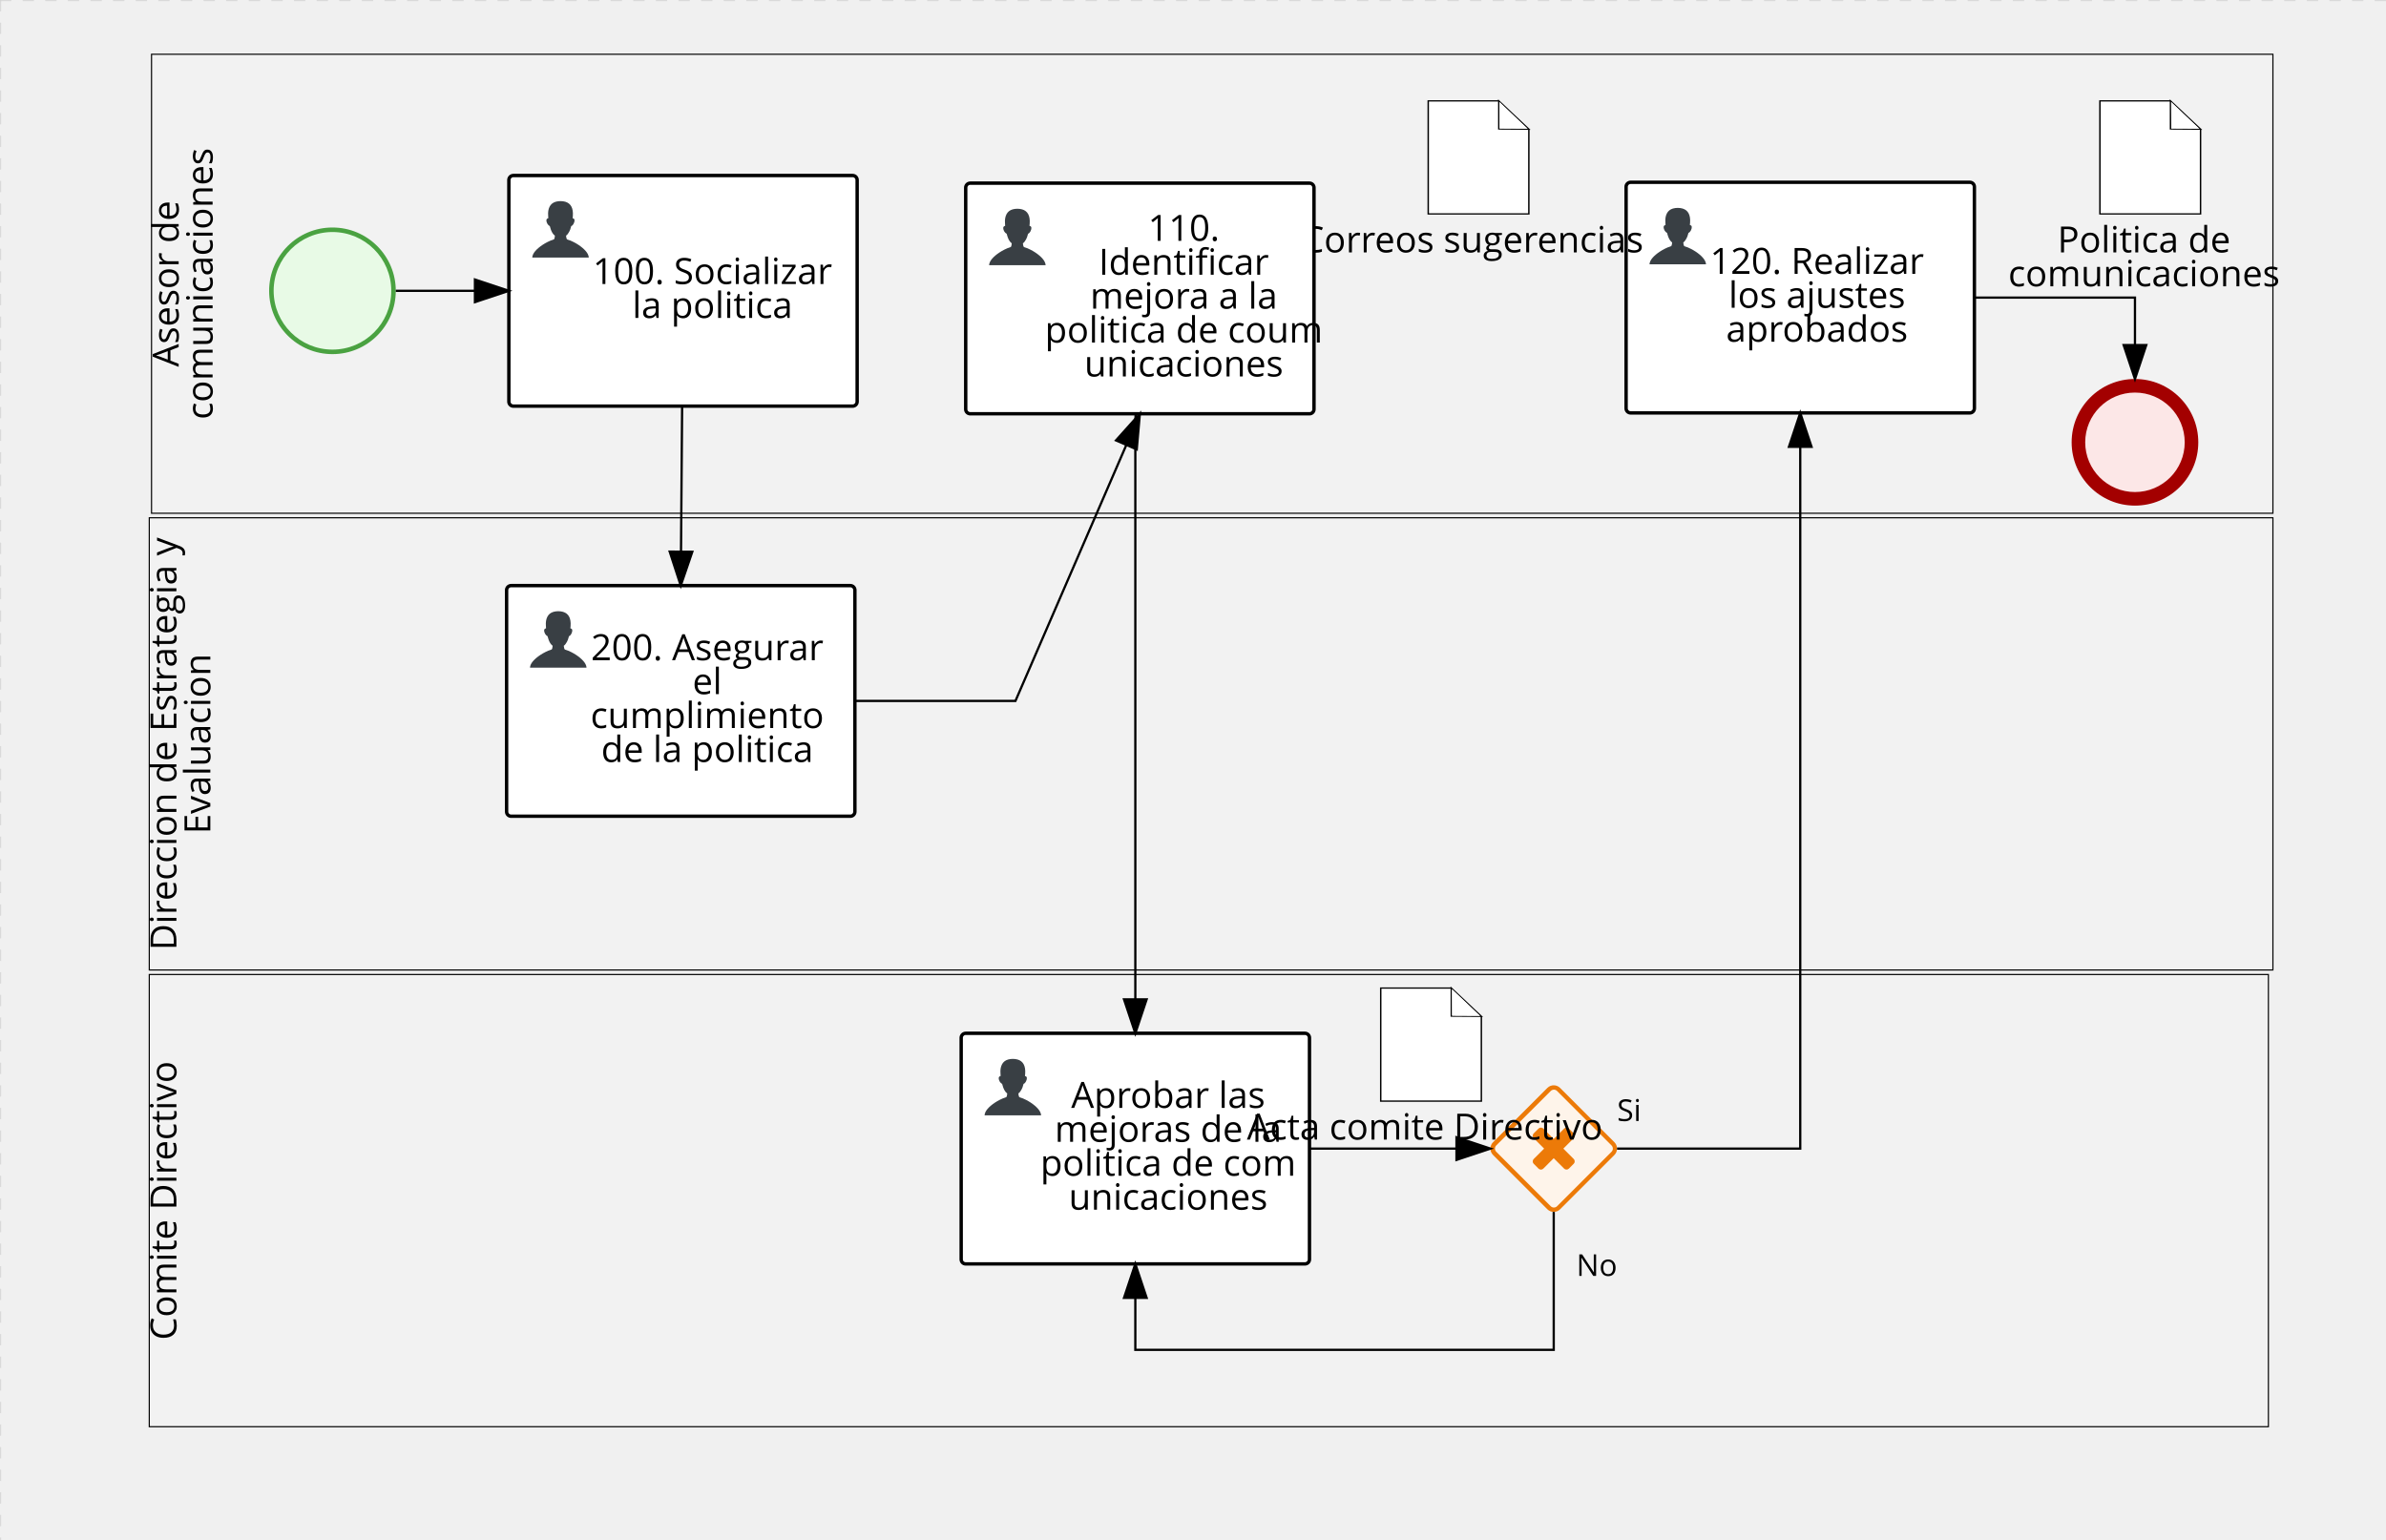
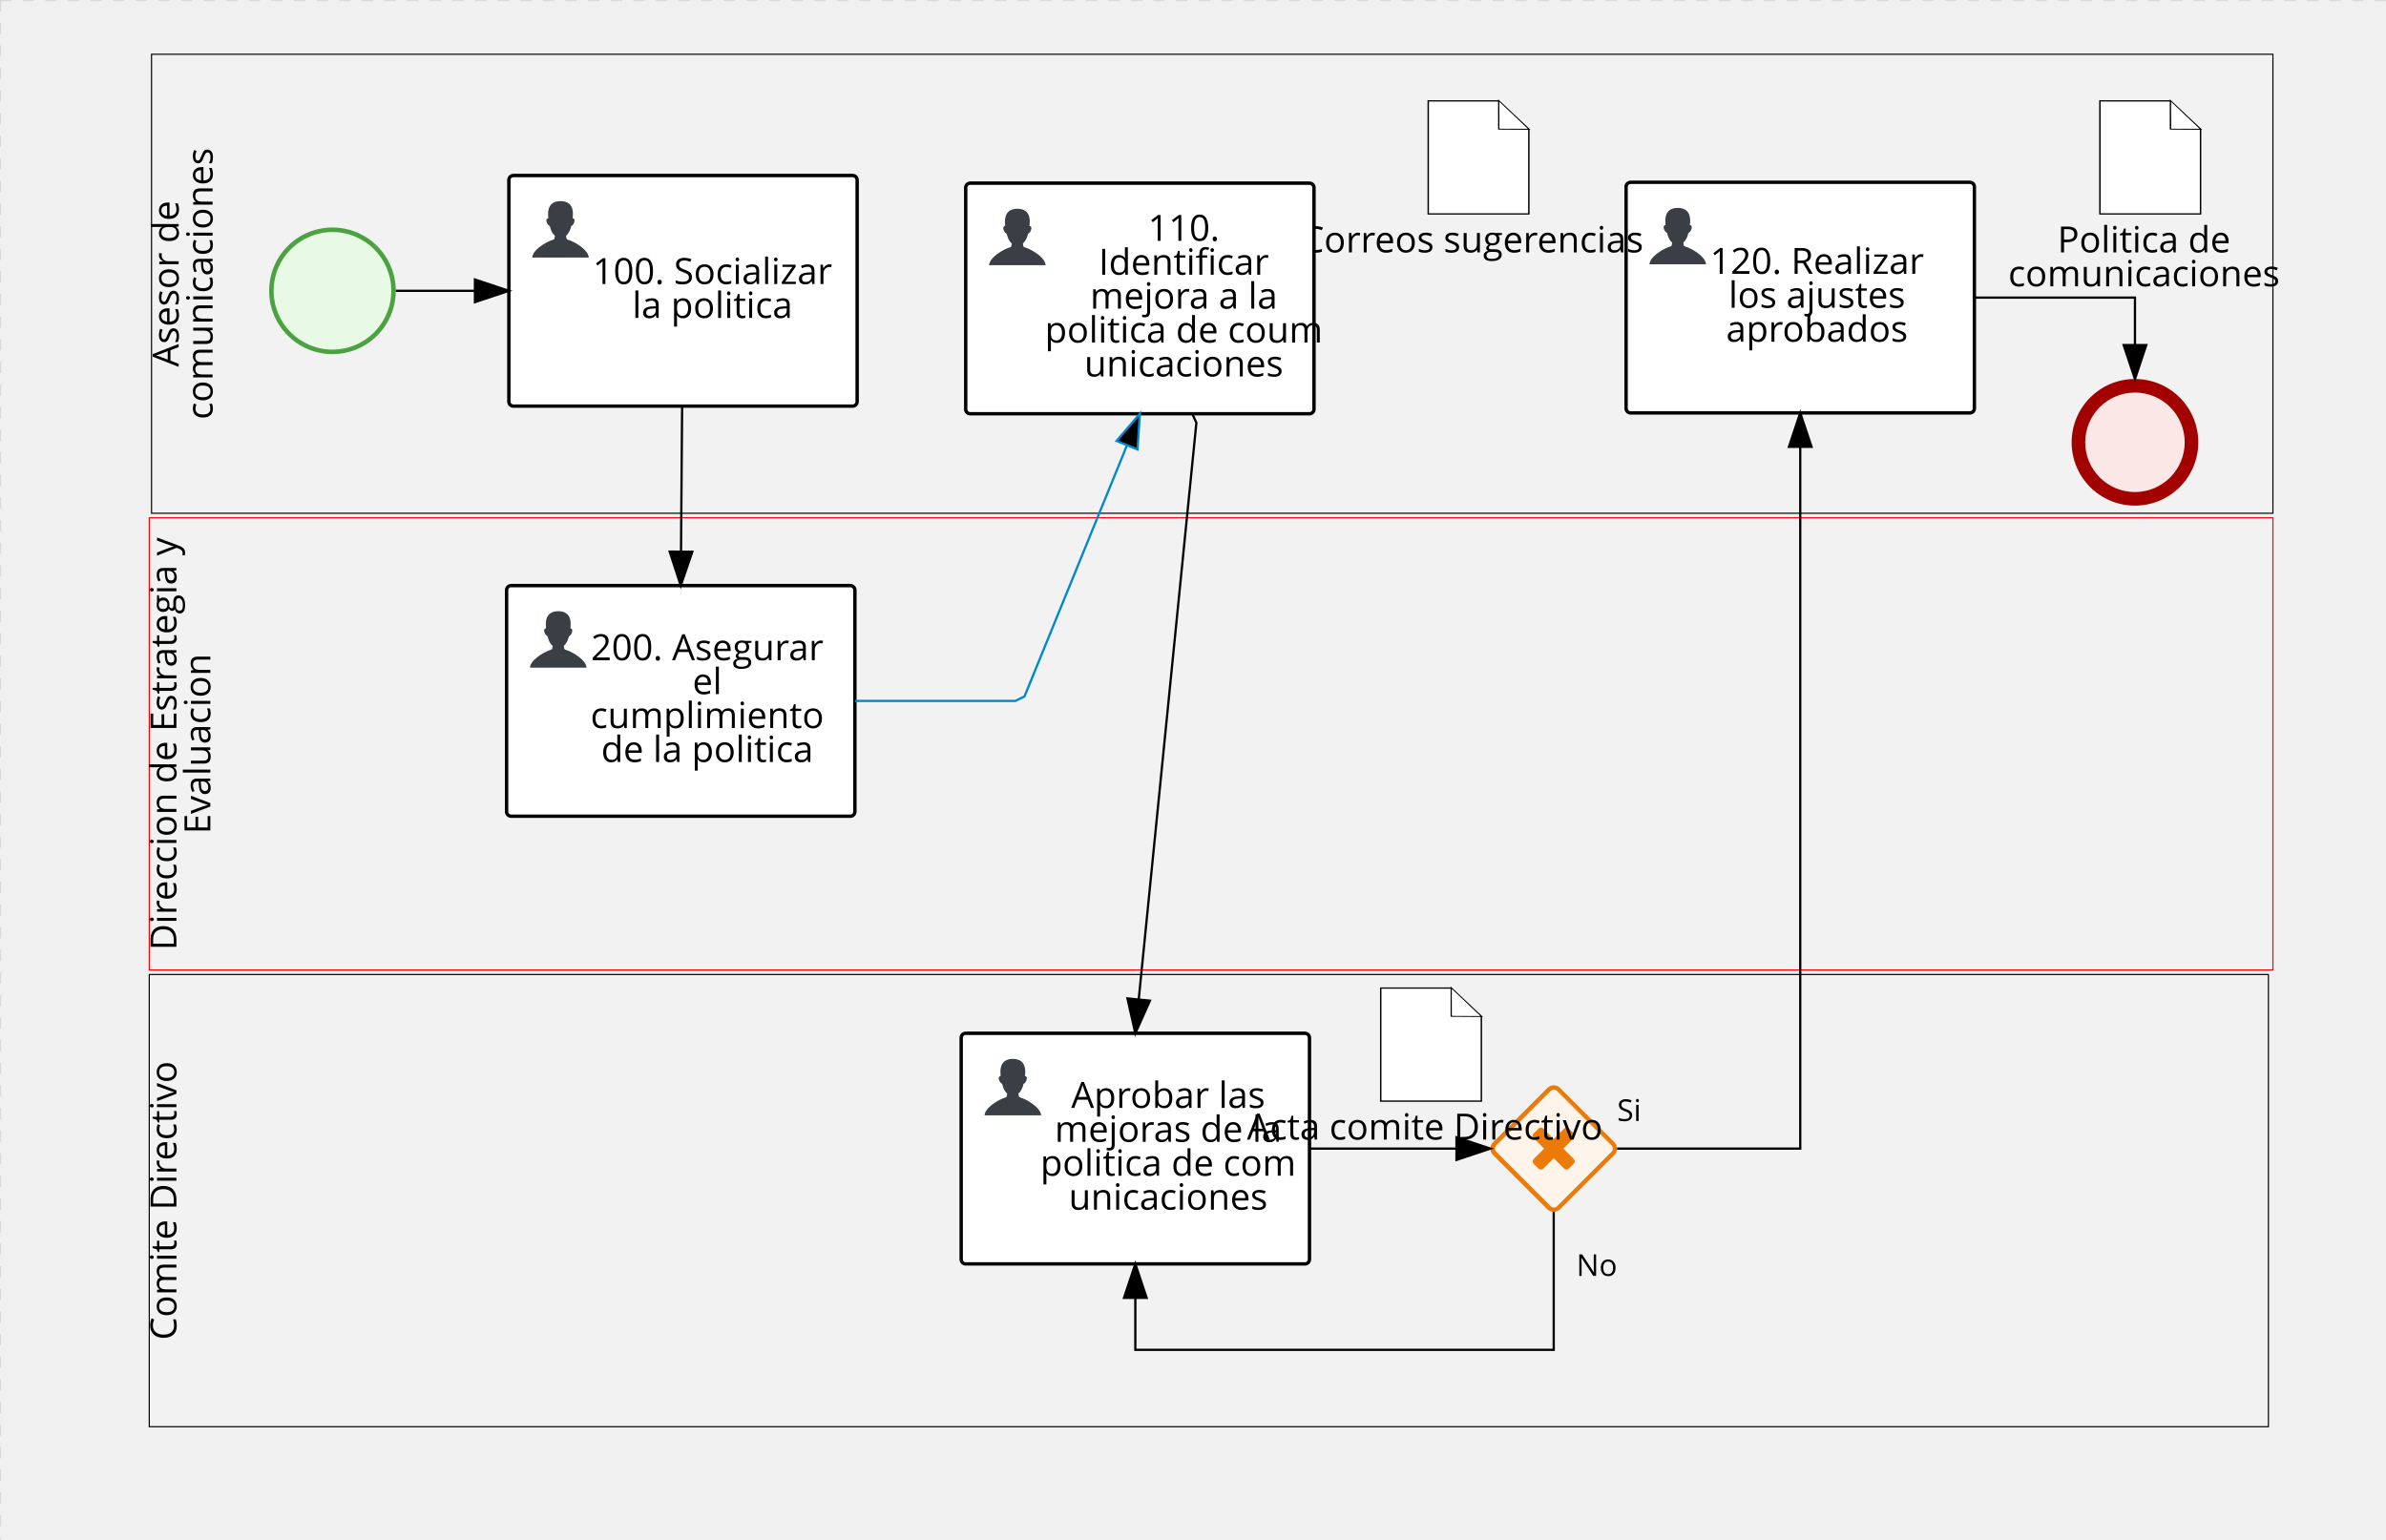
<svg xmlns="http://www.w3.org/2000/svg" version="1.1" width="1055" height="681" viewBox="0 0 1055 681">
  <defs />
  <g transform="matrix(1,0,0,1,0,0)">
    <g>
      <g>
        <g>
          <path fill="none" stroke="#d3d3d3" paint-order="fill stroke markers" d=" M 0 0 L 1200 0" stroke-miterlimit="10" stroke-opacity="0.8" stroke-dasharray="5" />
        </g>
        <g>
          <path fill="none" stroke="#d3d3d3" paint-order="fill stroke markers" d=" M 0 0 L 0 800" stroke-miterlimit="10" stroke-opacity="0.8" stroke-dasharray="5" />
        </g>
      </g>
      <g id="_052553D7-1069-4E3E-BF4C-2C32FE40EB2A" bpmn2nodeid="_052553D7-1069-4E3E-BF4C-2C32FE40EB2A" transform="matrix(1,0,0,1,66,229)">
        <g>
          <path fill="none" stroke="none" />
        </g>
        <g transform="matrix(1,0,0,1,0,0)">
          <path fill="#f2f2f2" stroke="none" id="_052553D7-1069-4E3E-BF4C-2C32FE40EB2A?shapeType=BACKGROUND" paint-order="stroke fill markers" d=" M 0 0 L 939 0 L 939 200 L 0 200 L 0 0 Z Z" />
        </g>
        <g transform="matrix(1,0,0,1,0,0)">
-           <path fill="none" stroke="rgb(0,0,0)" id="_052553D7-1069-4E3E-BF4C-2C32FE40EB2A?shapeType=BORDER&amp;renderType=STROKE" paint-order="fill stroke markers" d=" M 0 0 L 939 0 L 939 200 L 0 200 L 0 0 Z Z" stroke-miterlimit="10" stroke-width="0.5" stroke-dasharray="" />
+           <path fill="none" stroke="rgb(255,0,0)" id="_052553D7-1069-4E3E-BF4C-2C32FE40EB2A?shapeType=BORDER&amp;renderType=STROKE" paint-order="fill stroke markers" d=" M 0 0 L 939 0 L 939 200 L 0 200 L 0 0 Z Z" stroke-miterlimit="10" stroke-width="0.5" stroke-dasharray="" />
        </g>
        <g transform="matrix(-1.8369701987210297e-16,-1,1,-1.8369701987210297e-16,0,193.3789)">
          <text fill="#000000" stroke="none" font-family="Open Sans" font-size="12pt" font-style="normal" font-weight="normal" text-decoration="normal" x="93.379" y="12" text-anchor="middle" dominant-baseline="alphabetic">Direccion de Estrategia y </text>
          <text fill="#000000" stroke="none" font-family="Open Sans" font-size="12pt" font-style="normal" font-weight="normal" text-decoration="normal" x="93.379" y="27" text-anchor="middle" dominant-baseline="alphabetic">             Evaluacion             </text>
        </g>
        <g id="_7A4D09FB-145F-4D23-B7A2-E2E9EA3070AD" bpmn2nodeid="_7A4D09FB-145F-4D23-B7A2-E2E9EA3070AD" transform="matrix(1,0,0,1,158,30)">
          <g>
            <path fill="none" stroke="none" />
          </g>
          <g transform="matrix(1,0,0,1,0,0)">
            <path fill="#ffffff" stroke="none" id="_7A4D09FB-145F-4D23-B7A2-E2E9EA3070AD?shapeType=BACKGROUND" paint-order="stroke fill markers" d=" M 2 0 L 152 0 L 152 0 A 2 2 0 0 1 154 2 L 154 100 L 154 100 A 2 2 0 0 1 152 102 L 2 102 L 2 102 A 2 2 0 0 1 0 100 L 0 2 L 0 2 A 2 2 0 0 1 2 0 Z" />
          </g>
          <g transform="matrix(1,0,0,1,0,0)">
            <path fill="none" stroke="rgb(0,0,0)" id="_7A4D09FB-145F-4D23-B7A2-E2E9EA3070AD?shapeType=BORDER&amp;renderType=STROKE" paint-order="fill stroke markers" d=" M 2 0 L 152 0 L 152 0 A 2 2 0 0 1 154 2 L 154 100 L 154 100 A 2 2 0 0 1 152 102 L 2 102 L 2 102 A 2 2 0 0 1 0 100 L 0 2 L 0 2 A 2 2 0 0 1 2 0 Z" stroke-miterlimit="10" stroke-width="1.5" stroke-dasharray="" />
          </g>
          <g>
            <g transform="matrix(0.06,0,0,0.06,9.4,9.4)">
              <g transform="matrix(1,0,0,1,0,0)">
                <path fill="#393f44" stroke="none" id="_7A4D09FB-145F-4D23-B7A2-E2E9EA3070AD_task__RvU5__iZSm" paint-order="stroke fill markers" d=" M 0 0 M 16 445.21 C 16 440.869 18.784 431.129 22.001 424.217 C 35.768 394.64 77.283 359.28 129 333.084 C 144.516 325.224 157.347 319.964 167.807 317.174 C 171.932 316.074 175.729 314.414 176.525 313.363 C 178.894 310.234 180.914 302.908 181.727 294.5 L 182.5 286.5 L 178.507 283.455 C 166.303 274.146 154.284 251.678 148.04 226.5 C 145.611 216.707 145.056 215.462 142.984 215.158 C 141.703 214.97 138.083 212.243 134.939 209.099 C 123.233 197.393 116.891 177.376 121.44 166.49 C 123.002 162.751 128.155 159.01 131.75 159.004 C 134.448 159 134.471 158.603 132.914 138.788 C 130.927 113.496 134.279 92.265 143.132 74.076 C 152.232 55.38 167.569 42.882 189.049 36.66 C 210.203 30.532 237.797 30.532 258.951 36.66 C 300.042 48.563 318.958 83.806 314.955 141 C 314.32 150.075 313.624 157.788 313.409 158.14 C 313.194 158.493 314.575 159.073 316.479 159.43 C 328.929 161.766 330.986 177.018 321.496 196.621 C 316.903 206.109 309.357 214.508 304.817 215.185 C 303.023 215.453 302.293 217.146 299.943 226.5 C 296.659 239.567 294.474 245.305 287.948 257.995 C 282.491 268.606 273.035 281.109 268.108 284.229 L 264.871 286.278 L 265.518 292.889 C 266.345 301.33 268.639 309.871 270.877 312.837 C 272.067 314.415 275.002 315.79 280.063 317.139 C 291.069 320.075 303.617 325.274 321 334.102 C 369.815 358.891 410.848 393.758 425.032 422.5 C 429.07 430.682 432 440.232 432 445.21 L 432 448 L 224 448 L 16 448 L 16 445.21 Z" />
              </g>
            </g>
          </g>
          <g transform="matrix(1,0,0,1,4.04,13.68)">
            <g transform="matrix(0.04,0,0,0.04,63.36,69.12)">
              <g transform="matrix(1,0,0,1,0,0)">
                <path fill="none" stroke="none" />
              </g>
              <g transform="matrix(1,0,0,1,0,0)">
                <path fill="none" stroke="none" />
              </g>
            </g>
          </g>
          <g transform="matrix(1,0,0,1,35,21)">
            <text fill="#000000" stroke="none" font-family="Open Sans" font-size="12pt" font-style="normal" font-weight="normal" text-decoration="normal" x="53.707" y="12" text-anchor="middle" dominant-baseline="alphabetic">200. Asegurar </text>
            <text fill="#000000" stroke="none" font-family="Open Sans" font-size="12pt" font-style="normal" font-weight="normal" text-decoration="normal" x="53.707" y="27" text-anchor="middle" dominant-baseline="alphabetic">           el            </text>
            <text fill="#000000" stroke="none" font-family="Open Sans" font-size="12pt" font-style="normal" font-weight="normal" text-decoration="normal" x="53.707" y="42" text-anchor="middle" dominant-baseline="alphabetic">cumplimiento </text>
            <text fill="#000000" stroke="none" font-family="Open Sans" font-size="12pt" font-style="normal" font-weight="normal" text-decoration="normal" x="53.707" y="57" text-anchor="middle" dominant-baseline="alphabetic"> de la politica  </text>
          </g>
        </g>
      </g>
      <g transform="matrix(1,0,0,1,66,229)" />
      <g transform="matrix(1,0,0,1,224,259)" />
      <g id="_683E4396-24D7-4638-881C-E2183E5F51CE" bpmn2nodeid="_683E4396-24D7-4638-881C-E2183E5F51CE" transform="matrix(1,0,0,1,67,24)">
        <g>
          <path fill="none" stroke="none" />
        </g>
        <g transform="matrix(1,0,0,1,0,0)">
          <path fill="#f2f2f2" stroke="none" id="_683E4396-24D7-4638-881C-E2183E5F51CE?shapeType=BACKGROUND" paint-order="stroke fill markers" d=" M 0 0 L 938 0 L 938 203 L 0 203 L 0 0 Z Z" />
        </g>
        <g transform="matrix(1,0,0,1,0,0)">
          <path fill="none" stroke="rgb(0,0,0)" id="_683E4396-24D7-4638-881C-E2183E5F51CE?shapeType=BORDER&amp;renderType=STROKE" paint-order="fill stroke markers" d=" M 0 0 L 938 0 L 938 203 L 0 203 L 0 0 Z Z" stroke-miterlimit="10" stroke-width="0.5" stroke-dasharray="" />
        </g>
        <g transform="matrix(-1.8369701987210297e-16,-1,1,-1.8369701987210297e-16,0,161.5625)">
          <text fill="#000000" stroke="none" font-family="Open Sans" font-size="12pt" font-style="normal" font-weight="normal" text-decoration="normal" x="60.062" y="12" text-anchor="middle" dominant-baseline="alphabetic">     Asesor de      </text>
          <text fill="#000000" stroke="none" font-family="Open Sans" font-size="12pt" font-style="normal" font-weight="normal" text-decoration="normal" x="60.062" y="27" text-anchor="middle" dominant-baseline="alphabetic">comunicaciones</text>
        </g>
        <g id="_9BCE6AD8-8F45-4A36-9950-3890EF6B08EC" bpmn2nodeid="_9BCE6AD8-8F45-4A36-9950-3890EF6B08EC" transform="matrix(1,0,0,1,52,76.6207)">
          <g>
            <path fill="none" stroke="none" />
          </g>
          <g transform="matrix(0.125,0,0,0.125,0,0)">
            <g transform="matrix(1,0,0,1,0,0)">
              <path fill="#e8fae6" stroke="none" id="_9BCE6AD8-8F45-4A36-9950-3890EF6B08EC?shapeType=BACKGROUND" paint-order="stroke fill markers" d=" M 0 0 M 444 224 C 444 263.9 434.2 300.8 414.4 334.5 C 394.7 368.2 368 394.9 334.4 414.5 C 300.8 434.1 263.9 444 224 444 C 184.1 444 147.2 434.2 113.5 414.4 C 79.8 394.7 53.1 368 33.5 334.4 C 13.9 300.8 4 263.9 4 224 C 4 184.1 13.8 147.2 33.6 113.5 C 53.4 79.8 80.1 53.1 113.6 33.5 C 147.1 13.9 184.1 4 224 4 C 263.9 4 300.8 13.8 334.5 33.6 C 368.2 53.4 394.9 80.1 414.5 113.6 C 434.1 147.1 444 184.1 444 224 Z" />
            </g>
            <g>
              <g transform="matrix(1,0,0,1,0,0)">
                <g transform="matrix(1,0,0,1,0,0)">
                  <path fill="rgb(74,162,65)" stroke="none" id="_9BCE6AD8-8F45-4A36-9950-3890EF6B08EC?shapeType=BORDER&amp;renderType=FILL" paint-order="stroke fill markers" d=" M 0 0 M 224 0 C 100.3 0 0 100.3 0 224 C 0 347.7 100.3 448 224 448 C 347.7 448 448 347.7 448 224 C 448 100.3 347.7 0 224 0 Z M 0 0 M 224 432 C 109.1 432 16 338.9 16 224 C 16 109.1 109.1 16 224 16 C 338.9 16 432 109.1 432 224 C 432 338.9 338.9 432 224 432 Z" />
                </g>
              </g>
            </g>
          </g>
          <g transform="matrix(1,0,0,1,28,61)" />
        </g>
        <g id="_7D7F32C1-9C47-42F1-9FDC-F3C386D269F0" bpmn2nodeid="_7D7F32C1-9C47-42F1-9FDC-F3C386D269F0" transform="matrix(1,0,0,1,158,53.6207)">
          <g>
            <path fill="none" stroke="none" />
          </g>
          <g transform="matrix(1,0,0,1,0,0)">
            <path fill="#ffffff" stroke="none" id="_7D7F32C1-9C47-42F1-9FDC-F3C386D269F0?shapeType=BACKGROUND" paint-order="stroke fill markers" d=" M 2 0 L 152 0 L 152 0 A 2 2 0 0 1 154 2 L 154 100 L 154 100 A 2 2 0 0 1 152 102 L 2 102 L 2 102 A 2 2 0 0 1 0 100 L 0 2 L 0 2 A 2 2 0 0 1 2 0 Z" />
          </g>
          <g transform="matrix(1,0,0,1,0,0)">
            <path fill="none" stroke="rgb(0,0,0)" id="_7D7F32C1-9C47-42F1-9FDC-F3C386D269F0?shapeType=BORDER&amp;renderType=STROKE" paint-order="fill stroke markers" d=" M 2 0 L 152 0 L 152 0 A 2 2 0 0 1 154 2 L 154 100 L 154 100 A 2 2 0 0 1 152 102 L 2 102 L 2 102 A 2 2 0 0 1 0 100 L 0 2 L 0 2 A 2 2 0 0 1 2 0 Z" stroke-miterlimit="10" stroke-width="1.5" stroke-dasharray="" />
          </g>
          <g>
            <g transform="matrix(0.06,0,0,0.06,9.4,9.4)">
              <g transform="matrix(1,0,0,1,0,0)">
                <path fill="#393f44" stroke="none" id="_7D7F32C1-9C47-42F1-9FDC-F3C386D269F0_task__RvU5__iZSm" paint-order="stroke fill markers" d=" M 0 0 M 16 445.21 C 16 440.869 18.784 431.129 22.001 424.217 C 35.768 394.64 77.283 359.28 129 333.084 C 144.516 325.224 157.347 319.964 167.807 317.174 C 171.932 316.074 175.729 314.414 176.525 313.363 C 178.894 310.234 180.914 302.908 181.727 294.5 L 182.5 286.5 L 178.507 283.455 C 166.303 274.146 154.284 251.678 148.04 226.5 C 145.611 216.707 145.056 215.462 142.984 215.158 C 141.703 214.97 138.083 212.243 134.939 209.099 C 123.233 197.393 116.891 177.376 121.44 166.49 C 123.002 162.751 128.155 159.01 131.75 159.004 C 134.448 159 134.471 158.603 132.914 138.788 C 130.927 113.496 134.279 92.265 143.132 74.076 C 152.232 55.38 167.569 42.882 189.049 36.66 C 210.203 30.532 237.797 30.532 258.951 36.66 C 300.042 48.563 318.958 83.806 314.955 141 C 314.32 150.075 313.624 157.788 313.409 158.14 C 313.194 158.493 314.575 159.073 316.479 159.43 C 328.929 161.766 330.986 177.018 321.496 196.621 C 316.903 206.109 309.357 214.508 304.817 215.185 C 303.023 215.453 302.293 217.146 299.943 226.5 C 296.659 239.567 294.474 245.305 287.948 257.995 C 282.491 268.606 273.035 281.109 268.108 284.229 L 264.871 286.278 L 265.518 292.889 C 266.345 301.33 268.639 309.871 270.877 312.837 C 272.067 314.415 275.002 315.79 280.063 317.139 C 291.069 320.075 303.617 325.274 321 334.102 C 369.815 358.891 410.848 393.758 425.032 422.5 C 429.07 430.682 432 440.232 432 445.21 L 432 448 L 224 448 L 16 448 L 16 445.21 Z" />
              </g>
            </g>
          </g>
          <g transform="matrix(1,0,0,1,4.04,13.68)">
            <g transform="matrix(0.04,0,0,0.04,63.36,69.12)">
              <g transform="matrix(1,0,0,1,0,0)">
                <path fill="none" stroke="none" />
              </g>
              <g transform="matrix(1,0,0,1,0,0)">
                <path fill="none" stroke="none" />
              </g>
            </g>
          </g>
          <g transform="matrix(1,0,0,1,35,36)">
            <text fill="#000000" stroke="none" font-family="Open Sans" font-size="12pt" font-style="normal" font-weight="normal" text-decoration="normal" x="55.016" y="12" text-anchor="middle" dominant-baseline="alphabetic">100. Socializar </text>
            <text fill="#000000" stroke="none" font-family="Open Sans" font-size="12pt" font-style="normal" font-weight="normal" text-decoration="normal" x="55.016" y="27" text-anchor="middle" dominant-baseline="alphabetic">    la politica     </text>
          </g>
        </g>
        <g id="_716ACD6B-4B34-4F81-AA9F-79049DC80C13" bpmn2nodeid="_716ACD6B-4B34-4F81-AA9F-79049DC80C13" transform="matrix(1,0,0,1,652,56.6207)">
          <g>
            <path fill="none" stroke="none" />
          </g>
          <g transform="matrix(1,0,0,1,0,0)">
            <path fill="#ffffff" stroke="none" id="_716ACD6B-4B34-4F81-AA9F-79049DC80C13?shapeType=BACKGROUND" paint-order="stroke fill markers" d=" M 2 0 L 152 0 L 152 0 A 2 2 0 0 1 154 2 L 154 100 L 154 100 A 2 2 0 0 1 152 102 L 2 102 L 2 102 A 2 2 0 0 1 0 100 L 0 2 L 0 2 A 2 2 0 0 1 2 0 Z" />
          </g>
          <g transform="matrix(1,0,0,1,0,0)">
            <path fill="none" stroke="rgb(0,0,0)" id="_716ACD6B-4B34-4F81-AA9F-79049DC80C13?shapeType=BORDER&amp;renderType=STROKE" paint-order="fill stroke markers" d=" M 2 0 L 152 0 L 152 0 A 2 2 0 0 1 154 2 L 154 100 L 154 100 A 2 2 0 0 1 152 102 L 2 102 L 2 102 A 2 2 0 0 1 0 100 L 0 2 L 0 2 A 2 2 0 0 1 2 0 Z" stroke-miterlimit="10" stroke-width="1.5" stroke-dasharray="" />
          </g>
          <g>
            <g transform="matrix(0.06,0,0,0.06,9.4,9.4)">
              <g transform="matrix(1,0,0,1,0,0)">
                <path fill="#393f44" stroke="none" id="_716ACD6B-4B34-4F81-AA9F-79049DC80C13_task__RvU5__iZSm" paint-order="stroke fill markers" d=" M 0 0 M 16 445.21 C 16 440.869 18.784 431.129 22.001 424.217 C 35.768 394.64 77.283 359.28 129 333.084 C 144.516 325.224 157.347 319.964 167.807 317.174 C 171.932 316.074 175.729 314.414 176.525 313.363 C 178.894 310.234 180.914 302.908 181.727 294.5 L 182.5 286.5 L 178.507 283.455 C 166.303 274.146 154.284 251.678 148.04 226.5 C 145.611 216.707 145.056 215.462 142.984 215.158 C 141.703 214.97 138.083 212.243 134.939 209.099 C 123.233 197.393 116.891 177.376 121.44 166.49 C 123.002 162.751 128.155 159.01 131.75 159.004 C 134.448 159 134.471 158.603 132.914 138.788 C 130.927 113.496 134.279 92.265 143.132 74.076 C 152.232 55.38 167.569 42.882 189.049 36.66 C 210.203 30.532 237.797 30.532 258.951 36.66 C 300.042 48.563 318.958 83.806 314.955 141 C 314.32 150.075 313.624 157.788 313.409 158.14 C 313.194 158.493 314.575 159.073 316.479 159.43 C 328.929 161.766 330.986 177.018 321.496 196.621 C 316.903 206.109 309.357 214.508 304.817 215.185 C 303.023 215.453 302.293 217.146 299.943 226.5 C 296.659 239.567 294.474 245.305 287.948 257.995 C 282.491 268.606 273.035 281.109 268.108 284.229 L 264.871 286.278 L 265.518 292.889 C 266.345 301.33 268.639 309.871 270.877 312.837 C 272.067 314.415 275.002 315.79 280.063 317.139 C 291.069 320.075 303.617 325.274 321 334.102 C 369.815 358.891 410.848 393.758 425.032 422.5 C 429.07 430.682 432 440.232 432 445.21 L 432 448 L 224 448 L 16 448 L 16 445.21 Z" />
              </g>
            </g>
          </g>
          <g transform="matrix(1,0,0,1,4.04,13.68)">
            <g transform="matrix(0.04,0,0,0.04,63.36,69.12)">
              <g transform="matrix(1,0,0,1,0,0)">
                <path fill="none" stroke="none" />
              </g>
              <g transform="matrix(1,0,0,1,0,0)">
                <path fill="none" stroke="none" />
              </g>
            </g>
          </g>
          <g transform="matrix(1,0,0,1,35,28.5)">
            <text fill="#000000" stroke="none" font-family="Open Sans" font-size="12pt" font-style="normal" font-weight="normal" text-decoration="normal" x="49.395" y="12" text-anchor="middle" dominant-baseline="alphabetic">120. Realizar </text>
            <text fill="#000000" stroke="none" font-family="Open Sans" font-size="12pt" font-style="normal" font-weight="normal" text-decoration="normal" x="49.395" y="27" text-anchor="middle" dominant-baseline="alphabetic">  los ajustes   </text>
            <text fill="#000000" stroke="none" font-family="Open Sans" font-size="12pt" font-style="normal" font-weight="normal" text-decoration="normal" x="49.395" y="42" text-anchor="middle" dominant-baseline="alphabetic">  aprobados  </text>
          </g>
        </g>
        <g id="_64CD727A-D03E-4E92-826F-889B03A87023" bpmn2nodeid="_64CD727A-D03E-4E92-826F-889B03A87023" transform="matrix(1,0,0,1,559,20.6207)">
          <g>
            <path fill="none" stroke="none" />
          </g>
          <g transform="matrix(0.09070081,0,0,0.08169935,0,0)">
            <g transform="matrix(1,0,0,1,0,0)">
              <path fill="rgb(255,255,255)" stroke="rgb(0,0,0)" id="_64CD727A-D03E-4E92-826F-889B03A87023?shapeType=BORDER&amp;renderType=STROKE" paint-order="fill stroke markers" d=" M 0 0 M 404.814 0 L 60.736 0 L 60.736 612 L 551.263 612 L 551.263 153 Z M 0 0 M 404.814 0 L 551.263 153 L 404.788 151.859 Z" stroke-miterlimit="10" stroke-width="7" stroke-dasharray="0" />
            </g>
            <g transform="matrix(1,0,0,1,0,0)">
              <path fill="#ffffff" stroke="none" id="_64CD727A-D03E-4E92-826F-889B03A87023_dataObject__pwOi" paint-order="stroke fill markers" d=" M 0 0 M 407.78 5.025 L 408.622 150.153 L 545.916 151 Z" />
            </g>
          </g>
          <g transform="matrix(1,0,0,1,-50.66406,55)">
            <text fill="#000000" stroke="none" font-family="Open Sans" font-size="12pt" font-style="normal" font-weight="normal" text-decoration="normal" x="75.664" y="12" text-anchor="middle" dominant-baseline="alphabetic">Correos sugerencias</text>
          </g>
        </g>
        <g id="_D098BB1C-6F67-476C-869F-080389B52E2E" bpmn2nodeid="_D098BB1C-6F67-476C-869F-080389B52E2E" transform="matrix(1,0,0,1,849,143.6207)">
          <g>
            <path fill="none" stroke="none" />
          </g>
          <g transform="matrix(0.125,0,0,0.125,0,0)">
            <g transform="matrix(1,0,0,1,0,0)">
              <path fill="#fce7e7" stroke="none" id="_D098BB1C-6F67-476C-869F-080389B52E2E?shapeType=BACKGROUND" paint-order="stroke fill markers" d=" M 0 0 M 444 224 C 444 263.9 434.2 300.8 414.4 334.5 C 394.7 368.2 368 394.9 334.4 414.5 C 300.8 434.1 263.9 444 224 444 C 184.1 444 147.2 434.2 113.5 414.4 C 79.8 394.7 53.1 368 33.5 334.4 C 13.9 300.8 4 263.9 4 224 C 4 184.1 13.8 147.2 33.6 113.5 C 53.4 79.8 80.1 53.1 113.6 33.5 C 147.1 13.9 184.1 4 224 4 C 263.9 4 300.8 13.8 334.5 33.6 C 368.2 53.4 394.9 80.1 414.5 113.6 C 434.1 147.1 444 184.1 444 224 Z" />
            </g>
            <g>
              <g transform="matrix(1,0,0,1,0,0)">
                <g transform="matrix(1,0,0,1,0,0)">
                  <path fill="rgb(163,0,0)" stroke="none" id="_D098BB1C-6F67-476C-869F-080389B52E2E?shapeType=BORDER&amp;renderType=FILL" paint-order="stroke fill markers" d=" M 0 0 M 224 0 C 100.3 0 0 100.3 0 224 C 0 347.7 100.3 448 224 448 C 347.7 448 448 347.7 448 224 C 448 100.3 347.7 0 224 0 Z M 0 0 M 224 400 C 126.8 400 48 321.2 48 224 C 48 126.8 126.8 48 224 48 C 321.2 48 400 126.8 400 224 C 400 321.2 321.2 400 224 400 Z" />
                </g>
              </g>
            </g>
          </g>
          <g transform="matrix(1,0,0,1,28,61)" />
        </g>
        <g id="_34BA5B85-F052-43C5-828B-BEC20A0C34EE" bpmn2nodeid="_34BA5B85-F052-43C5-828B-BEC20A0C34EE" transform="matrix(1,0,0,1,856,20.6207)">
          <g>
            <path fill="none" stroke="none" />
          </g>
          <g transform="matrix(0.09070081,0,0,0.08169935,0,0)">
            <g transform="matrix(1,0,0,1,0,0)">
              <path fill="rgb(255,255,255)" stroke="rgb(0,0,0)" id="_34BA5B85-F052-43C5-828B-BEC20A0C34EE?shapeType=BORDER&amp;renderType=STROKE" paint-order="fill stroke markers" d=" M 0 0 M 404.814 0 L 60.736 0 L 60.736 612 L 551.263 612 L 551.263 153 Z M 0 0 M 404.814 0 L 551.263 153 L 404.788 151.859 Z" stroke-miterlimit="10" stroke-width="7" stroke-dasharray="0" />
            </g>
            <g transform="matrix(1,0,0,1,0,0)">
              <path fill="#ffffff" stroke="none" id="_34BA5B85-F052-43C5-828B-BEC20A0C34EE_dataObject__pwOi" paint-order="stroke fill markers" d=" M 0 0 M 407.78 5.025 L 408.622 150.153 L 545.916 151 Z" />
            </g>
          </g>
          <g transform="matrix(1,0,0,1,-35.0625,55)">
            <text fill="#000000" stroke="none" font-family="Open Sans" font-size="12pt" font-style="normal" font-weight="normal" text-decoration="normal" x="60.062" y="12" text-anchor="middle" dominant-baseline="alphabetic">    Politica de      </text>
            <text fill="#000000" stroke="none" font-family="Open Sans" font-size="12pt" font-style="normal" font-weight="normal" text-decoration="normal" x="60.062" y="27" text-anchor="middle" dominant-baseline="alphabetic">comunicaciones</text>
          </g>
        </g>
        <g id="_BBF194CB-5DEC-4867-922F-7F6BB99A938A" bpmn2nodeid="_BBF194CB-5DEC-4867-922F-7F6BB99A938A" transform="matrix(1,0,0,1,360,57)">
          <g>
            <path fill="none" stroke="none" />
          </g>
          <g transform="matrix(1,0,0,1,0,0)">
            <path fill="#ffffff" stroke="none" id="_BBF194CB-5DEC-4867-922F-7F6BB99A938A?shapeType=BACKGROUND" paint-order="stroke fill markers" d=" M 2 0 L 152 0 L 152 0 A 2 2 0 0 1 154 2 L 154 100 L 154 100 A 2 2 0 0 1 152 102 L 2 102 L 2 102 A 2 2 0 0 1 0 100 L 0 2 L 0 2 A 2 2 0 0 1 2 0 Z" />
          </g>
          <g transform="matrix(1,0,0,1,0,0)">
            <path fill="none" stroke="rgb(0,0,0)" id="_BBF194CB-5DEC-4867-922F-7F6BB99A938A?shapeType=BORDER&amp;renderType=STROKE" paint-order="fill stroke markers" d=" M 2 0 L 152 0 L 152 0 A 2 2 0 0 1 154 2 L 154 100 L 154 100 A 2 2 0 0 1 152 102 L 2 102 L 2 102 A 2 2 0 0 1 0 100 L 0 2 L 0 2 A 2 2 0 0 1 2 0 Z" stroke-miterlimit="10" stroke-width="1.5" stroke-dasharray="" />
          </g>
          <g>
            <g transform="matrix(0.06,0,0,0.06,9.4,9.4)">
              <g transform="matrix(1,0,0,1,0,0)">
                <path fill="#393f44" stroke="none" id="_BBF194CB-5DEC-4867-922F-7F6BB99A938A_task__RvU5__iZSm" paint-order="stroke fill markers" d=" M 0 0 M 16 445.21 C 16 440.869 18.784 431.129 22.001 424.217 C 35.768 394.64 77.283 359.28 129 333.084 C 144.516 325.224 157.347 319.964 167.807 317.174 C 171.932 316.074 175.729 314.414 176.525 313.363 C 178.894 310.234 180.914 302.908 181.727 294.5 L 182.5 286.5 L 178.507 283.455 C 166.303 274.146 154.284 251.678 148.04 226.5 C 145.611 216.707 145.056 215.462 142.984 215.158 C 141.703 214.97 138.083 212.243 134.939 209.099 C 123.233 197.393 116.891 177.376 121.44 166.49 C 123.002 162.751 128.155 159.01 131.75 159.004 C 134.448 159 134.471 158.603 132.914 138.788 C 130.927 113.496 134.279 92.265 143.132 74.076 C 152.232 55.38 167.569 42.882 189.049 36.66 C 210.203 30.532 237.797 30.532 258.951 36.66 C 300.042 48.563 318.958 83.806 314.955 141 C 314.32 150.075 313.624 157.788 313.409 158.14 C 313.194 158.493 314.575 159.073 316.479 159.43 C 328.929 161.766 330.986 177.018 321.496 196.621 C 316.903 206.109 309.357 214.508 304.817 215.185 C 303.023 215.453 302.293 217.146 299.943 226.5 C 296.659 239.567 294.474 245.305 287.948 257.995 C 282.491 268.606 273.035 281.109 268.108 284.229 L 264.871 286.278 L 265.518 292.889 C 266.345 301.33 268.639 309.871 270.877 312.837 C 272.067 314.415 275.002 315.79 280.063 317.139 C 291.069 320.075 303.617 325.274 321 334.102 C 369.815 358.891 410.848 393.758 425.032 422.5 C 429.07 430.682 432 440.232 432 445.21 L 432 448 L 224 448 L 16 448 L 16 445.21 Z" />
              </g>
            </g>
          </g>
          <g transform="matrix(1,0,0,1,4.04,13.68)">
            <g transform="matrix(0.04,0,0,0.04,63.36,69.12)">
              <g transform="matrix(1,0,0,1,0,0)">
                <path fill="none" stroke="none" />
              </g>
              <g transform="matrix(1,0,0,1,0,0)">
                <path fill="none" stroke="none" />
              </g>
            </g>
          </g>
          <g transform="matrix(1,0,0,1,35,13.5)">
            <text fill="#000000" stroke="none" font-family="Open Sans" font-size="12pt" font-style="normal" font-weight="normal" text-decoration="normal" x="61.426" y="12" text-anchor="middle" dominant-baseline="alphabetic">          110.            </text>
            <text fill="#000000" stroke="none" font-family="Open Sans" font-size="12pt" font-style="normal" font-weight="normal" text-decoration="normal" x="61.426" y="27" text-anchor="middle" dominant-baseline="alphabetic">     Identificar      </text>
            <text fill="#000000" stroke="none" font-family="Open Sans" font-size="12pt" font-style="normal" font-weight="normal" text-decoration="normal" x="61.426" y="42" text-anchor="middle" dominant-baseline="alphabetic">    mejora a la      </text>
            <text fill="#000000" stroke="none" font-family="Open Sans" font-size="12pt" font-style="normal" font-weight="normal" text-decoration="normal" x="61.426" y="57" text-anchor="middle" dominant-baseline="alphabetic">politica de coum</text>
            <text fill="#000000" stroke="none" font-family="Open Sans" font-size="12pt" font-style="normal" font-weight="normal" text-decoration="normal" x="61.426" y="72" text-anchor="middle" dominant-baseline="alphabetic">    unicaciones    </text>
          </g>
        </g>
      </g>
      <g id="_80AEDE34-9D5A-4714-9B0C-65FD503B0CC7" bpmn2nodeid="_80AEDE34-9D5A-4714-9B0C-65FD503B0CC7" transform="matrix(1,0,0,1,0,0)">
        <g>
          <path fill="none" stroke="rgb(0,0,0)" paint-order="fill stroke markers" d=" M 175 128.621 L 210 128.621" stroke-miterlimit="10" stroke-dasharray="" />
        </g>
        <g transform="matrix(1,0,0,1,175,128.6207)" />
        <g transform="matrix(6.123233995736766e-17,1,-1,6.123233995736766e-17,225,123.6207)">
          <path fill="rgb(0,0,0)" stroke="rgb(0,0,0)" paint-order="fill stroke markers" d=" M 10 15 L 0 15 L 5 0 Z" stroke-miterlimit="10" stroke-dasharray="" />
        </g>
        <g transform="matrix(1,0,0,1,175,118.6207)" />
      </g>
      <g id="_8E1C7E33-CCC3-4C6C-AD18-059E3169FE93" bpmn2nodeid="_8E1C7E33-CCC3-4C6C-AD18-059E3169FE93">
        <g>
          <path fill="none" stroke="rgb(0,0,0)" paint-order="fill stroke markers" d=" M 301.609 179.621 L 301.115 244" stroke-miterlimit="10" stroke-dasharray="" />
        </g>
        <g transform="matrix(1,0,0,1,301.6088,179.6207)" />
        <g transform="matrix(-0.9999706,-0.007669703,0.007669703,-0.9999706,305.9999,259.0383)">
          <path fill="rgb(0,0,0)" stroke="rgb(0,0,0)" paint-order="fill stroke markers" d=" M 10 15 L 0 15 L 5 0 Z" stroke-miterlimit="10" stroke-dasharray="" />
        </g>
        <g transform="matrix(1,0,0,1,310.9997,219.2337)" />
      </g>
      <g id="_1AE8F272-DC2C-4989-B97D-0E2D83493E28" bpmn2nodeid="_1AE8F272-DC2C-4989-B97D-0E2D83493E28" transform="matrix(1,0,0,1,0,0)">
        <g>
          <path fill="none" stroke="rgb(0,0,0)" paint-order="fill stroke markers" d=" M 873 131.621 L 901 131.621 L 944 131.621 L 944 152.621" stroke-miterlimit="10" stroke-dasharray="" />
        </g>
        <g transform="matrix(1,0,0,1,873,131.6207)" />
        <g transform="matrix(-1,1.2246467991473532e-16,-1.2246467991473532e-16,-1,949,167.6207)">
          <path fill="rgb(0,0,0)" stroke="rgb(0,0,0)" paint-order="fill stroke markers" d=" M 10 15 L 0 15 L 5 0 Z" stroke-miterlimit="10" stroke-dasharray="" />
        </g>
        <g transform="matrix(1,0,0,1,873,121.6207)" />
      </g>
      <g transform="matrix(1,0,0,1,67,24)" />
      <g transform="matrix(1,0,0,1,119,100.6207)" />
      <g transform="matrix(1,0,0,1,225,77.6207)" />
      <g transform="matrix(1,0,0,1,719,80.6207)" />
      <g transform="matrix(1,0,0,1,626,44.6207)" />
      <g transform="matrix(1,0,0,1,916,167.6207)" />
      <g transform="matrix(1,0,0,1,923,44.6207)" />
      <g id="_95C4B31B-A944-4D56-B132-67904788E197" bpmn2nodeid="_95C4B31B-A944-4D56-B132-67904788E197">
        <g>
-           <path fill="none" stroke="rgb(0,0,0)" paint-order="fill stroke markers" d=" M 378 310 L 449 310 L 498.039 196.765" stroke-miterlimit="10" stroke-dasharray="" />
+           <path fill="none" stroke="rgb(0,136,206)" paint-order="fill stroke markers" d=" M 378 310 L 449 310 L 453 308 L 498.333 196.889" stroke-miterlimit="10" stroke-dasharray="" />
        </g>
        <g transform="matrix(1,0,0,1,378,310)" />
-         <g transform="matrix(0.9176435,0.3974047,-0.3974047,0.9176435,499.4118,181.013)">
-           <path fill="rgb(0,0,0)" stroke="rgb(0,0,0)" paint-order="fill stroke markers" d=" M 10 15 L 0 15 L 5 0 Z" stroke-miterlimit="10" stroke-dasharray="" />
+         <g transform="matrix(0.9259005,0.3777674,-0.3777674,0.9259005,499.3705,181.1112)">
+           <path fill="rgb(0,0,0)" stroke="rgb(0,136,206)" paint-order="fill stroke markers" d=" M 10 15 L 0 15 L 5 0 Z" stroke-miterlimit="10" stroke-dasharray="" />
        </g>
        <g transform="matrix(1,0,0,1,378,300)" />
      </g>
      <g transform="matrix(1,0,0,1,427,81)" />
      <g id="_CBB95CE4-E17D-42EF-8D2E-250970B6A5EA" bpmn2nodeid="_CBB95CE4-E17D-42EF-8D2E-250970B6A5EA" transform="matrix(1,0,0,1,66,431)">
        <g>
          <path fill="none" stroke="none" />
        </g>
        <g transform="matrix(1,0,0,1,0,0)">
          <path fill="#f2f2f2" stroke="none" id="_CBB95CE4-E17D-42EF-8D2E-250970B6A5EA?shapeType=BACKGROUND" paint-order="stroke fill markers" d=" M 0 0 L 937 0 L 937 200 L 0 200 L 0 0 Z Z" />
        </g>
        <g transform="matrix(1,0,0,1,0,0)">
          <path fill="none" stroke="rgb(0,0,0)" id="_CBB95CE4-E17D-42EF-8D2E-250970B6A5EA?shapeType=BORDER&amp;renderType=STROKE" paint-order="fill stroke markers" d=" M 0 0 L 937 0 L 937 200 L 0 200 L 0 0 Z Z" stroke-miterlimit="10" stroke-width="0.5" stroke-dasharray="" />
        </g>
        <g transform="matrix(-1.8369701987210297e-16,-1,1,-1.8369701987210297e-16,0,161.6797)">
          <text fill="#000000" stroke="none" font-family="Open Sans" font-size="12pt" font-style="normal" font-weight="normal" text-decoration="normal" x="61.68" y="12" text-anchor="middle" dominant-baseline="alphabetic">Comite Directivo</text>
        </g>
        <g id="_5D49EE7E-2540-4519-88F3-D8C42D0C8EC1" bpmn2nodeid="_5D49EE7E-2540-4519-88F3-D8C42D0C8EC1" transform="matrix(1,0,0,1,359,26)">
          <g>
            <path fill="none" stroke="none" />
          </g>
          <g transform="matrix(1,0,0,1,0,0)">
            <path fill="#ffffff" stroke="none" id="_5D49EE7E-2540-4519-88F3-D8C42D0C8EC1?shapeType=BACKGROUND" paint-order="stroke fill markers" d=" M 2 0 L 152 0 L 152 0 A 2 2 0 0 1 154 2 L 154 100 L 154 100 A 2 2 0 0 1 152 102 L 2 102 L 2 102 A 2 2 0 0 1 0 100 L 0 2 L 0 2 A 2 2 0 0 1 2 0 Z" />
          </g>
          <g transform="matrix(1,0,0,1,0,0)">
            <path fill="none" stroke="rgb(0,0,0)" id="_5D49EE7E-2540-4519-88F3-D8C42D0C8EC1?shapeType=BORDER&amp;renderType=STROKE" paint-order="fill stroke markers" d=" M 2 0 L 152 0 L 152 0 A 2 2 0 0 1 154 2 L 154 100 L 154 100 A 2 2 0 0 1 152 102 L 2 102 L 2 102 A 2 2 0 0 1 0 100 L 0 2 L 0 2 A 2 2 0 0 1 2 0 Z" stroke-miterlimit="10" stroke-width="1.5" stroke-dasharray="" />
          </g>
          <g>
            <g transform="matrix(0.06,0,0,0.06,9.4,9.4)">
              <g transform="matrix(1,0,0,1,0,0)">
                <path fill="#393f44" stroke="none" id="_5D49EE7E-2540-4519-88F3-D8C42D0C8EC1_task__RvU5__iZSm" paint-order="stroke fill markers" d=" M 0 0 M 16 445.21 C 16 440.869 18.784 431.129 22.001 424.217 C 35.768 394.64 77.283 359.28 129 333.084 C 144.516 325.224 157.347 319.964 167.807 317.174 C 171.932 316.074 175.729 314.414 176.525 313.363 C 178.894 310.234 180.914 302.908 181.727 294.5 L 182.5 286.5 L 178.507 283.455 C 166.303 274.146 154.284 251.678 148.04 226.5 C 145.611 216.707 145.056 215.462 142.984 215.158 C 141.703 214.97 138.083 212.243 134.939 209.099 C 123.233 197.393 116.891 177.376 121.44 166.49 C 123.002 162.751 128.155 159.01 131.75 159.004 C 134.448 159 134.471 158.603 132.914 138.788 C 130.927 113.496 134.279 92.265 143.132 74.076 C 152.232 55.38 167.569 42.882 189.049 36.66 C 210.203 30.532 237.797 30.532 258.951 36.66 C 300.042 48.563 318.958 83.806 314.955 141 C 314.32 150.075 313.624 157.788 313.409 158.14 C 313.194 158.493 314.575 159.073 316.479 159.43 C 328.929 161.766 330.986 177.018 321.496 196.621 C 316.903 206.109 309.357 214.508 304.817 215.185 C 303.023 215.453 302.293 217.146 299.943 226.5 C 296.659 239.567 294.474 245.305 287.948 257.995 C 282.491 268.606 273.035 281.109 268.108 284.229 L 264.871 286.278 L 265.518 292.889 C 266.345 301.33 268.639 309.871 270.877 312.837 C 272.067 314.415 275.002 315.79 280.063 317.139 C 291.069 320.075 303.617 325.274 321 334.102 C 369.815 358.891 410.848 393.758 425.032 422.5 C 429.07 430.682 432 440.232 432 445.21 L 432 448 L 224 448 L 16 448 L 16 445.21 Z" />
              </g>
            </g>
          </g>
          <g transform="matrix(1,0,0,1,4.04,13.68)">
            <g transform="matrix(0.04,0,0,0.04,63.36,69.12)">
              <g transform="matrix(1,0,0,1,0,0)">
                <path fill="none" stroke="none" />
              </g>
              <g transform="matrix(1,0,0,1,0,0)">
                <path fill="none" stroke="none" />
              </g>
            </g>
          </g>
          <g transform="matrix(1,0,0,1,35,21)">
            <text fill="#000000" stroke="none" font-family="Open Sans" font-size="12pt" font-style="normal" font-weight="normal" text-decoration="normal" x="56.516" y="12" text-anchor="middle" dominant-baseline="alphabetic">   Aprobar las    </text>
            <text fill="#000000" stroke="none" font-family="Open Sans" font-size="12pt" font-style="normal" font-weight="normal" text-decoration="normal" x="56.516" y="27" text-anchor="middle" dominant-baseline="alphabetic"> mejoras de la  </text>
            <text fill="#000000" stroke="none" font-family="Open Sans" font-size="12pt" font-style="normal" font-weight="normal" text-decoration="normal" x="56.516" y="42" text-anchor="middle" dominant-baseline="alphabetic">politica de com</text>
            <text fill="#000000" stroke="none" font-family="Open Sans" font-size="12pt" font-style="normal" font-weight="normal" text-decoration="normal" x="56.516" y="57" text-anchor="middle" dominant-baseline="alphabetic">   unicaciones   </text>
          </g>
        </g>
        <g id="_1558BDCB-9061-4402-9BD1-C3B16DC715E6" bpmn2nodeid="_1558BDCB-9061-4402-9BD1-C3B16DC715E6" transform="matrix(1,0,0,1,593,49)">
          <g>
            <path fill="none" stroke="none" />
          </g>
          <g transform="matrix(0.125,0,0,0.125,0,0)">
            <g transform="matrix(1,0,0,1,0,0)">
              <path fill="#fef4ea" stroke="none" id="_1558BDCB-9061-4402-9BD1-C3B16DC715E6?shapeType=BACKGROUND" paint-order="stroke fill markers" d=" M 0 0 M 224.4 4.3 C 216.4 4.3 208.4 7.3 202.3 13.4 L 13.5 202.2 C 1.3 214.4 1.3 234.2 13.5 246.4 L 202.2 435.1 C 208.3 441.2 216.4 444.2 224.3 444.2 C 232.2 444.2 240.3 441.2 246.4 435.1 L 435.1 246.4 C 447.3 234.2 447.3 214.4 435.1 202.2 L 246.5 13.4 C 240.4 7.3 232.4 4.3 224.4 4.3 L 224.4 4.3 Z" />
            </g>
            <g>
              <g transform="matrix(1,0,0,1,0,0)">
                <g transform="matrix(1,0,0,1,0,0)">
                  <path fill="rgb(236,122,8)" stroke="none" id="_1558BDCB-9061-4402-9BD1-C3B16DC715E6?shapeType=BORDER&amp;renderType=FILL" paint-order="stroke fill markers" d=" M 0 0 M 20.8 212.7 L 213.3 20.2 C 219.6 13.9 229.7 13.9 235.9 20.2 L 428.4 212.7 C 434.7 219 434.7 229.1 428.4 235.3 L 235.9 427.8 C 229.6 434.1 219.5 434.1 213.3 427.8 L 20.8 235.3 C 14.5 229.1 14.5 218.9 20.8 212.7 L 20.8 212.7 Z M 0 0 M 0 224 C 0 232.1 3.1 240.3 9.3 246.5 L 201.5 438.7 C 213.9 451.1 234.1 451.1 246.5 438.7 L 438.7 246.5 C 444.9 240.3 448 232.1 448 224 C 448 215.9 444.9 207.7 438.7 201.5 L 246.5 9.3 C 234.1 -3.1 213.9 -3.1 201.5 9.3 L 9.3 201.5 C 3.1 207.7 0 215.9 0 224 L 0 224 Z" />
                </g>
              </g>
            </g>
            <g>
              <g transform="matrix(1,0,0,1,0,0)">
                <g transform="matrix(1,0,0,1,0,0)">
                  <path fill="#ec7a08" stroke="none" id="_1558BDCB-9061-4402-9BD1-C3B16DC715E6_exclusive" paint-order="stroke fill markers" d=" M 0 0 M 298.2 269.2 C 298.2 272.6 297.1 275.3 294.7 277.7 L 277.7 294.7 C 275.3 297.1 272.6 298.2 269.2 298.2 C 265.8 298.2 263.1 297.1 260.7 294.7 L 224 258 L 187.2 294.8 C 184.8 297.2 182.1 298.3 178.7 298.3 C 175.3 298.3 172.6 297.2 170.2 294.8 L 153.2 277.8 C 150.8 275.4 149.7 272.7 149.7 269.3 C 149.7 265.9 150.8 263.2 153.2 260.8 L 190 224 L 153.2 187.2 C 150.8 184.8 149.7 182 149.7 178.7 C 149.7 175.3 150.8 172.5 153.2 170.2 L 170.2 153.2 C 172.6 150.8 175.3 149.7 178.7 149.7 C 182.1 149.7 184.8 150.8 187.2 153.2 L 224 190 L 260.8 153.2 C 263.2 150.8 265.9 149.7 269.3 149.7 C 272.7 149.7 275.4 150.8 277.8 153.2 L 294.8 170.2 C 297.2 172.5 298.3 175.3 298.3 178.7 C 298.3 182 297.2 184.8 294.8 187.2 L 258 224 L 294.8 260.8 C 297.1 263.1 298.2 265.9 298.2 269.2 Z" />
                </g>
              </g>
            </g>
          </g>
          <g transform="matrix(1,0,0,1,28,61)" />
        </g>
        <g id="_5D5B81CC-BB5E-4346-82E8-E06537D447A3" bpmn2nodeid="_5D5B81CC-BB5E-4346-82E8-E06537D447A3" transform="matrix(1,0,0,1,539,6)">
          <g>
            <path fill="none" stroke="none" />
          </g>
          <g transform="matrix(0.09070081,0,0,0.08169935,0,0)">
            <g transform="matrix(1,0,0,1,0,0)">
              <path fill="rgb(255,255,255)" stroke="rgb(0,0,0)" id="_5D5B81CC-BB5E-4346-82E8-E06537D447A3?shapeType=BORDER&amp;renderType=STROKE" paint-order="fill stroke markers" d=" M 0 0 M 404.814 0 L 60.736 0 L 60.736 612 L 551.263 612 L 551.263 153 Z M 0 0 M 404.814 0 L 551.263 153 L 404.788 151.859 Z" stroke-miterlimit="10" stroke-width="7" stroke-dasharray="0" />
            </g>
            <g transform="matrix(1,0,0,1,0,0)">
              <path fill="#ffffff" stroke="none" id="_5D5B81CC-BB5E-4346-82E8-E06537D447A3_dataObject__pwOi" paint-order="stroke fill markers" d=" M 0 0 M 407.78 5.025 L 408.622 150.153 L 545.916 151 Z" />
            </g>
          </g>
          <g transform="matrix(1,0,0,1,-53.66406,55)">
            <text fill="#000000" stroke="none" font-family="Open Sans" font-size="12pt" font-style="normal" font-weight="normal" text-decoration="normal" x="78.664" y="12" text-anchor="middle" dominant-baseline="alphabetic">Acta comite Directivo</text>
          </g>
        </g>
      </g>
      <g id="_2C904015-1895-413A-A867-69D3E6DEF1C7" bpmn2nodeid="_2C904015-1895-413A-A867-69D3E6DEF1C7">
        <g>
-           <path fill="none" stroke="rgb(0,0,0)" paint-order="fill stroke markers" d=" M 502.145 183 L 502 187 L 502 442" stroke-miterlimit="10" stroke-dasharray="" />
-         </g>
-         <g transform="matrix(1,0,0,1,502.1455,183)" />
-         <g transform="matrix(-1,1.2246467991473532e-16,-1.2246467991473532e-16,-1,507,457)">
-           <path fill="rgb(0,0,0)" stroke="rgb(0,0,0)" paint-order="fill stroke markers" d=" M 10 15 L 0 15 L 5 0 Z" stroke-miterlimit="10" stroke-dasharray="" />
-         </g>
-         <g transform="matrix(1,0,0,1,511.9934,184.6366)" />
+           <path fill="none" stroke="rgb(0,0,0)" paint-order="fill stroke markers" d=" M 527.182 183 L 529 187 L 503.493 442.074" stroke-miterlimit="10" stroke-dasharray="" />
+         </g>
+         <g transform="matrix(1,0,0,1,527.1818,183)" />
+         <g transform="matrix(-0.9950372,-0.09950372,0.09950372,-0.9950372,506.9752,457.4975)">
+           <path fill="rgb(0,0,0)" stroke="rgb(0,0,0)" paint-order="fill stroke markers" d=" M 10 15 L 0 15 L 5 0 Z" stroke-miterlimit="10" stroke-dasharray="" />
+         </g>
+         <g transform="matrix(1,0,0,1,536.2855,180.862)" />
      </g>
      <g id="_1FB9F5B6-9A34-4613-8D63-24C5CED4FE6E" bpmn2nodeid="_1FB9F5B6-9A34-4613-8D63-24C5CED4FE6E" transform="matrix(1,0,0,1,0,0)">
        <g>
          <path fill="none" stroke="rgb(0,0,0)" paint-order="fill stroke markers" d=" M 687 536 L 687 597 L 502 597 L 502 574" stroke-miterlimit="10" stroke-dasharray="" />
        </g>
        <g transform="matrix(1,0,0,1,687,536)" />
        <g transform="matrix(1,0,0,1,497,559)">
          <path fill="rgb(0,0,0)" stroke="rgb(0,0,0)" paint-order="fill stroke markers" d=" M 10 15 L 0 15 L 5 0 Z" stroke-miterlimit="10" stroke-dasharray="" />
        </g>
        <g transform="matrix(1,0,0,1,697,555.5)">
          <text fill="#000000" stroke="none" font-family="Open Sans" font-size="10pt" font-style="normal" font-weight="normal" text-decoration="normal" x="0" y="8.8" text-anchor="start" dominant-baseline="alphabetic">No            </text>
        </g>
      </g>
      <g id="_F806060D-5B23-4D82-9124-2CA90751211B" bpmn2nodeid="_F806060D-5B23-4D82-9124-2CA90751211B" transform="matrix(1,0,0,1,0,0)">
        <g>
          <path fill="none" stroke="rgb(0,0,0)" paint-order="fill stroke markers" d=" M 579 508 L 644 508" stroke-miterlimit="10" stroke-dasharray="" />
        </g>
        <g transform="matrix(1,0,0,1,579,508)" />
        <g transform="matrix(6.123233995736766e-17,1,-1,6.123233995736766e-17,659,503)">
          <path fill="rgb(0,0,0)" stroke="rgb(0,0,0)" paint-order="fill stroke markers" d=" M 10 15 L 0 15 L 5 0 Z" stroke-miterlimit="10" stroke-dasharray="" />
        </g>
        <g transform="matrix(1,0,0,1,579,498)" />
      </g>
      <g id="_91ED8A45-4690-4587-B417-04D707C1268E" bpmn2nodeid="_91ED8A45-4690-4587-B417-04D707C1268E">
        <g>
          <path fill="none" stroke="rgb(0,0,0)" paint-order="fill stroke markers" d=" M 715 508 L 796 508 L 796 197.621" stroke-miterlimit="10" stroke-dasharray="" />
        </g>
        <g transform="matrix(1,0,0,1,715,508)" />
        <g transform="matrix(1,0,0,1,791,182.6207)">
          <path fill="rgb(0,0,0)" stroke="rgb(0,0,0)" paint-order="fill stroke markers" d=" M 10 15 L 0 15 L 5 0 Z" stroke-miterlimit="10" stroke-dasharray="" />
        </g>
        <g transform="matrix(1,0,0,1,715,487)">
          <text fill="#000000" stroke="none" font-family="Open Sans" font-size="10pt" font-style="normal" font-weight="normal" text-decoration="normal" x="0" y="8.8" text-anchor="start" dominant-baseline="alphabetic">Si                    </text>
        </g>
      </g>
      <g transform="matrix(1,0,0,1,66,431)" />
      <g transform="matrix(1,0,0,1,425,457)" />
      <g transform="matrix(1,0,0,1,659,480)" />
      <g transform="matrix(1,0,0,1,605,437)" />
    </g>
  </g>
</svg>
